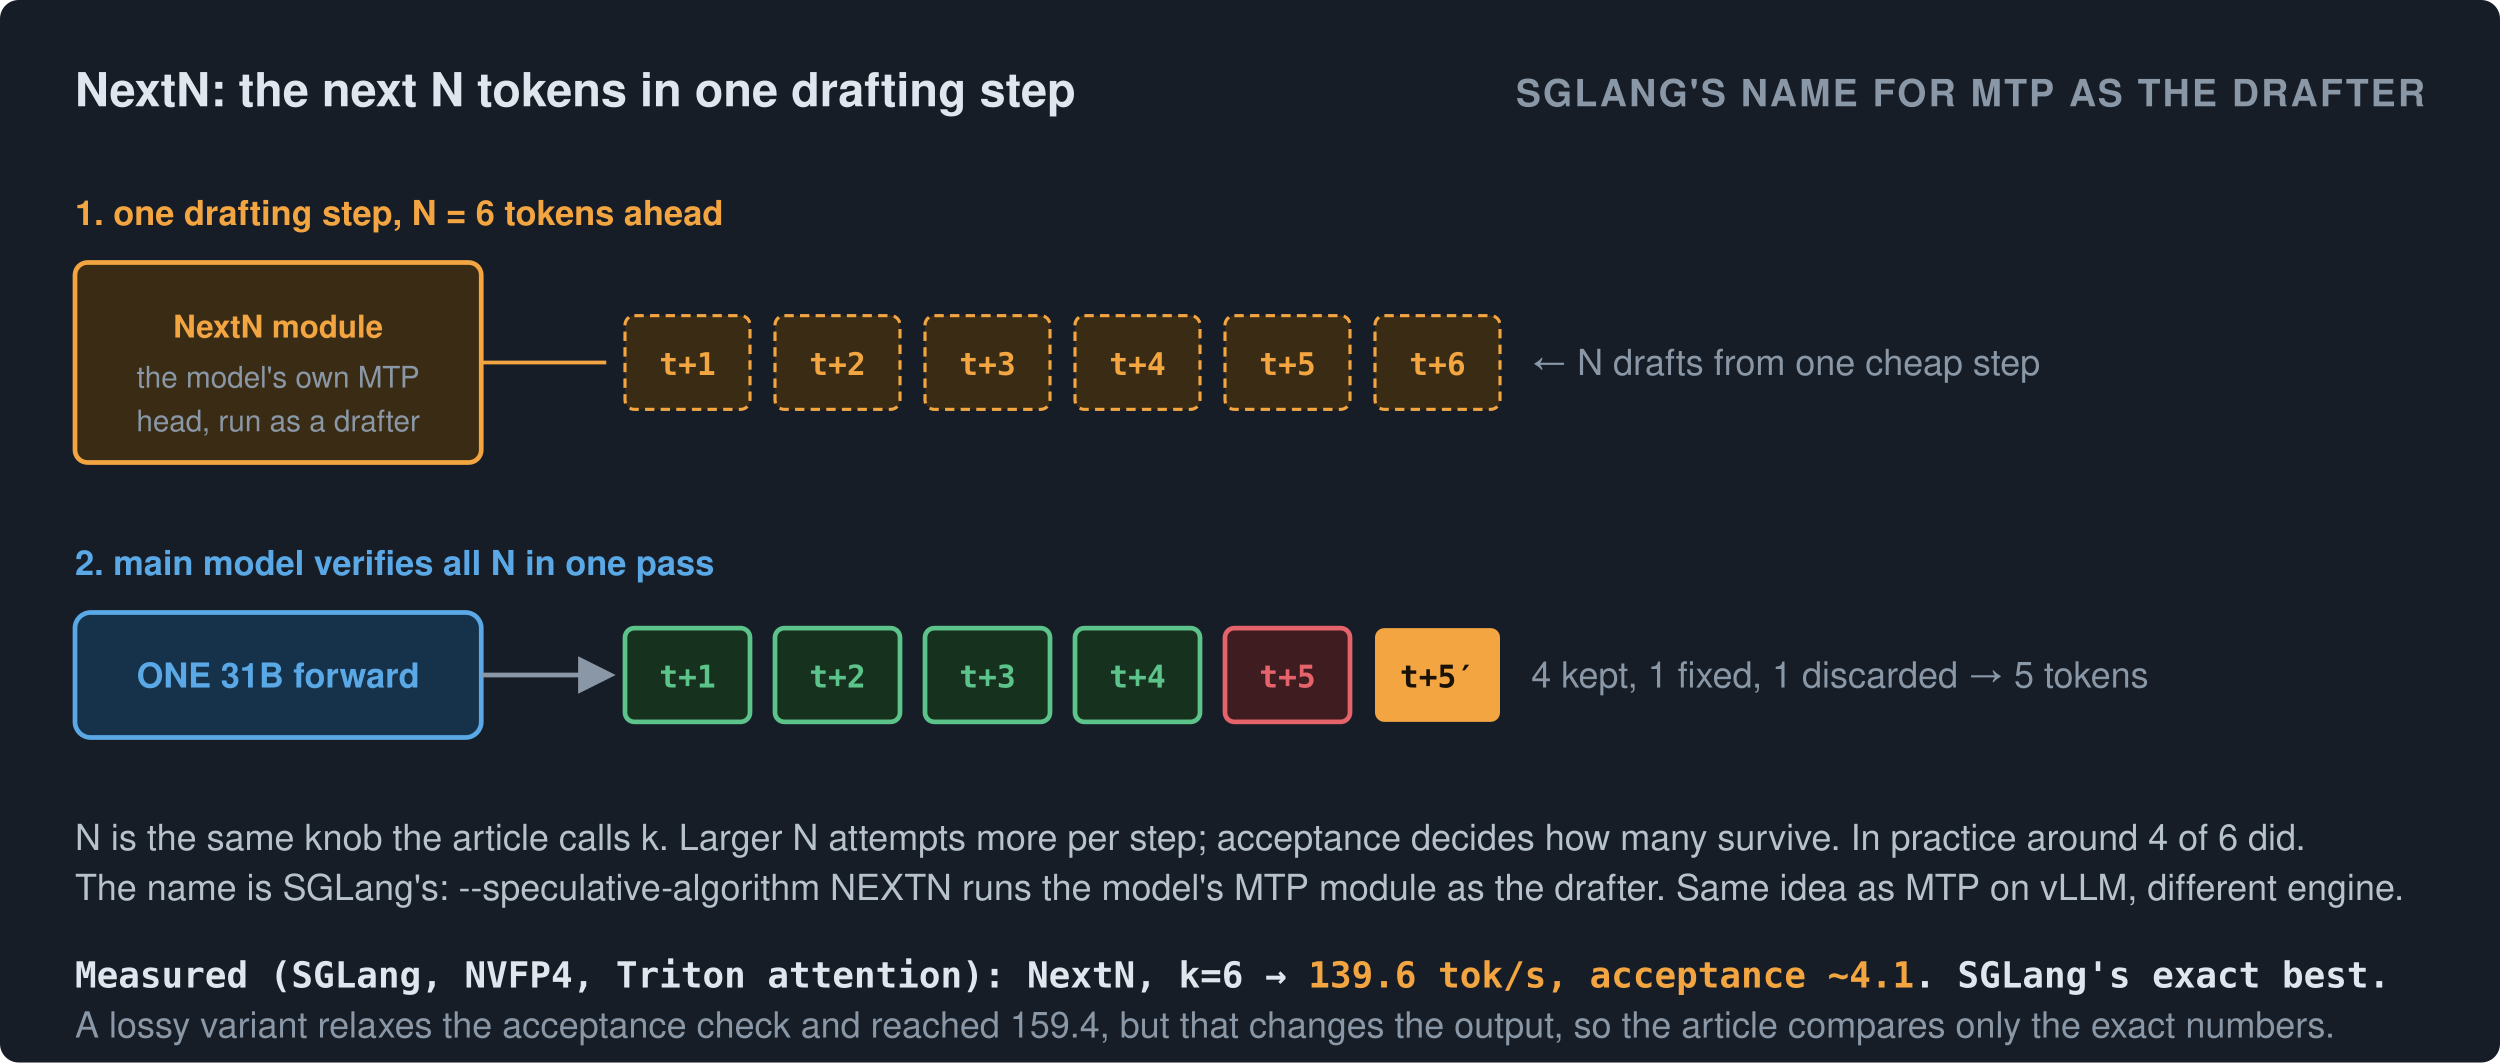
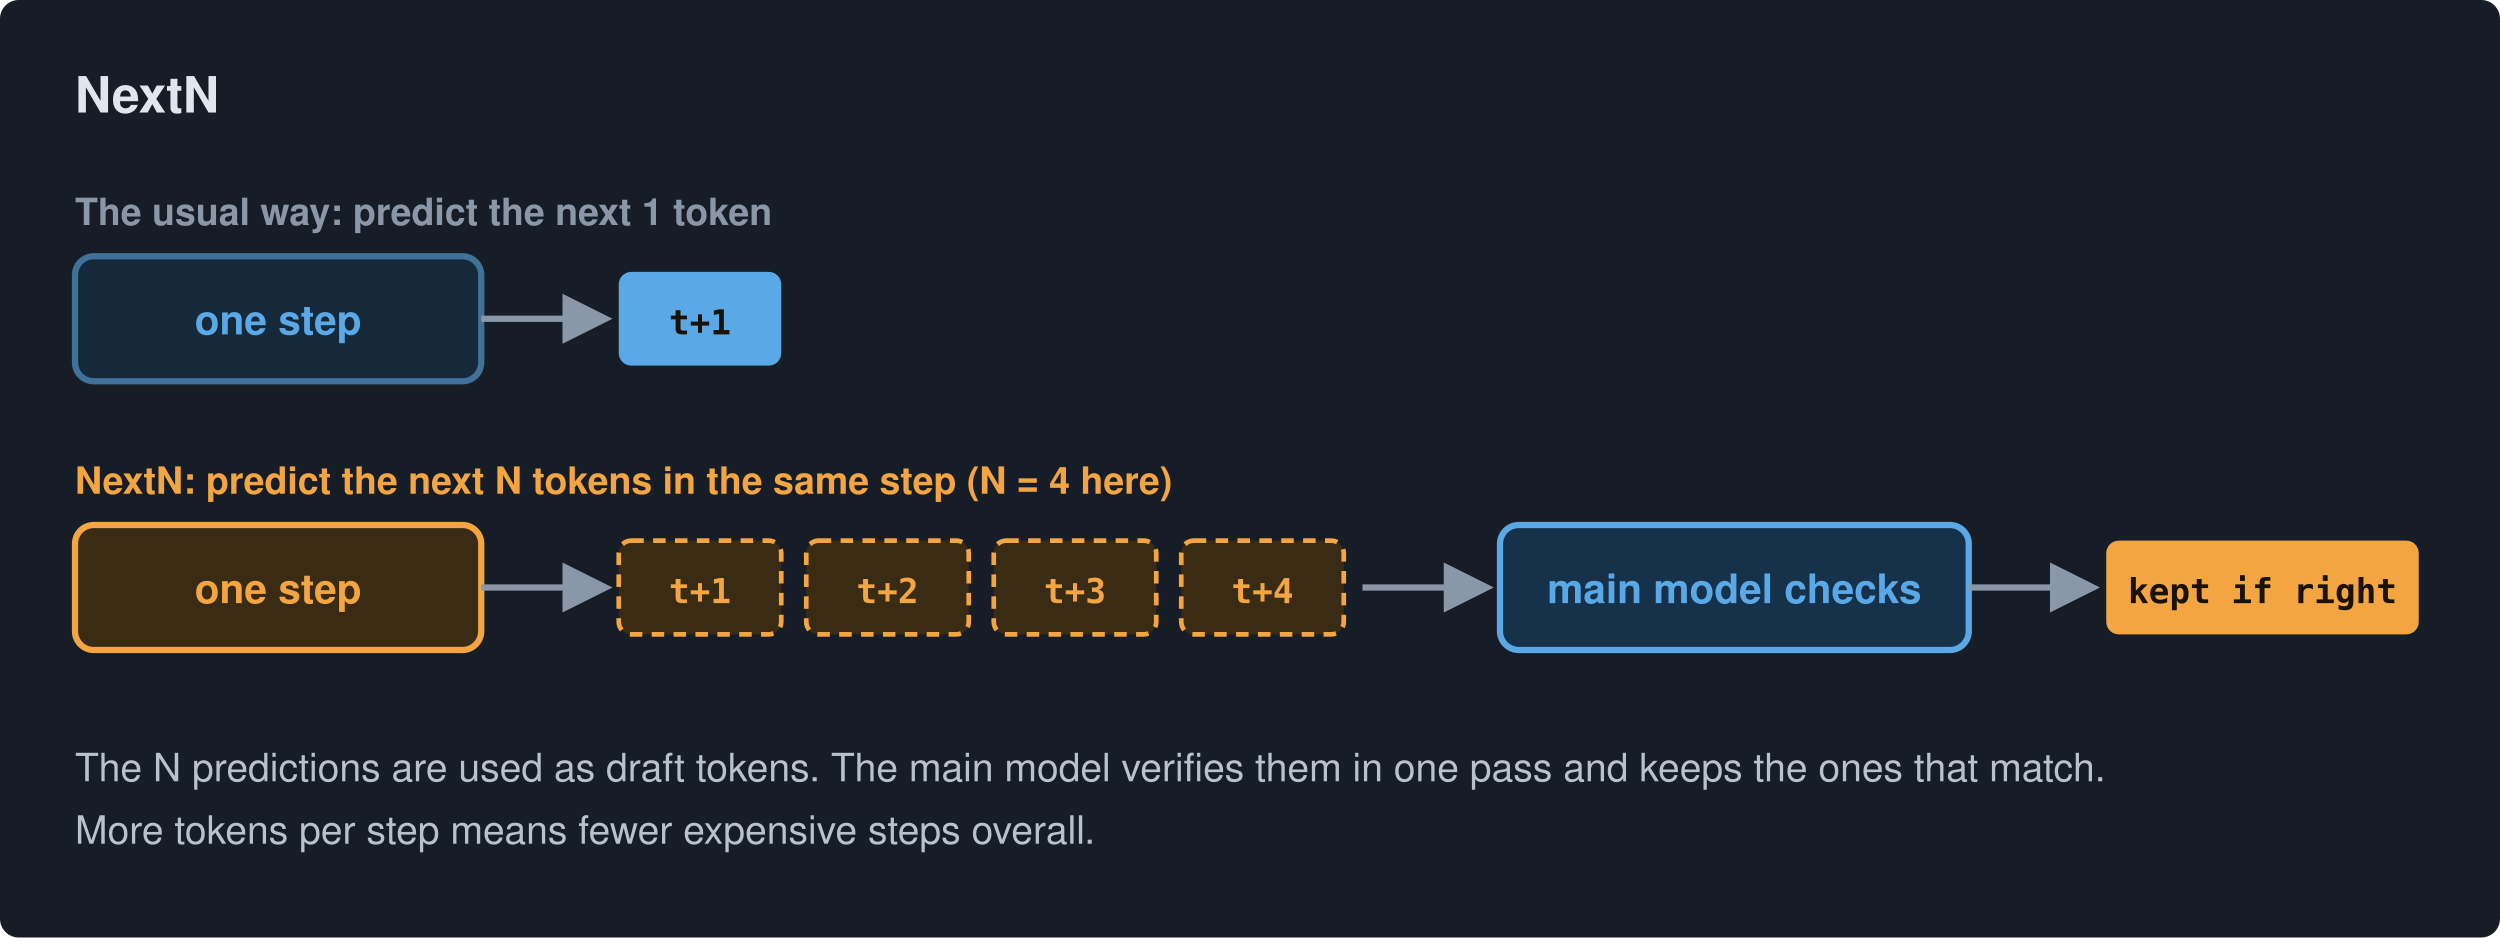
- <svg xmlns="http://www.w3.org/2000/svg" viewBox="0 0 800 340" width="800" height="340" role="img" aria-label="NextN: predict the next N tokens in one step and use them as drafts; SGLang's name for running the model's MTP module as the drafter">
+ <svg xmlns="http://www.w3.org/2000/svg" viewBox="0 0 800 300" width="800" height="300" role="img" aria-label="NextN: predict the next N tokens instead of one, then the main model verifies them">
  <style>
    .bg { fill: #161d26; }
-     .h  { font: 700 15px -apple-system, "Segoe UI", Helvetica, Arial, sans-serif; fill: #dfe6ee; }
-     .t  { font: 600 12px -apple-system, "Segoe UI", Helvetica, Arial, sans-serif; fill: #8a97a6; letter-spacing: .06em; }
-     .lab { font: 700 13px -apple-system, "Segoe UI", Helvetica, Arial, sans-serif; fill: #dfe6ee; }
-     .sub { font: 400 11.5px -apple-system, "Segoe UI", Helvetica, Arial, sans-serif; fill: #8a97a6; }
-     .big { fill: #16314a; stroke: #5aa9e6; stroke-width: 1.5; rx: 5; }
-     .bigl { font: 700 11px -apple-system, "Segoe UI", Helvetica, Arial, sans-serif; fill: #5aa9e6; text-anchor: middle; }
-     .bigs { font: 400 9.5px -apple-system, "Segoe UI", Helvetica, Arial, sans-serif; fill: #8a97a6; text-anchor: middle; }
-     .mod { fill: #3a2c14; stroke: #f2a541; stroke-width: 1.5; rx: 4; }
-     .modl { font: 700 10px -apple-system, "Segoe UI", Helvetica, Arial, sans-serif; fill: #f2a541; text-anchor: middle; }
-     .tok { rx: 3; } .guess { fill: #3a2c14; stroke: #f2a541; stroke-dasharray: 3 2; } .ok { fill: #17311f; stroke: #5cc48a; stroke-width: 1.5; } .bad { fill: #3f1c20; stroke: #e5646c; stroke-width: 1.5; } .out { fill: #f2a541; }
-     .tokl { font: 600 10px ui-monospace, Menlo, monospace; text-anchor: middle; } .guess + .tokl { fill: #f2a541; } .ok + .tokl { fill: #5cc48a; } .bad + .tokl { fill: #e5646c; } .out + .tokl { fill: #1a1207; }
-     .arrow { stroke: #8a97a6; stroke-width: 1.5; fill: none; marker-end: url(#ah); }
-     .fan { stroke: #f2a541; stroke-width: 1.2; fill: none; }
-     .key { font: 500 11.5px -apple-system, "Segoe UI", Helvetica, Arial, sans-serif; fill: #b7c2cd; }
-     .num { font: 700 11.5px ui-monospace, Menlo, monospace; fill: #dfe6ee; }
-     .step { font: 600 11px -apple-system, "Segoe UI", Helvetica, Arial, sans-serif; }
-     .f1 { animation: a .4s ease-out both .4s; } .f2 { animation: a .4s ease-out both .6s; } .f3 { animation: a .4s ease-out both .8s; } .f4 { animation: a .4s ease-out both 1.0s; } .f5 { animation: a .4s ease-out both 1.2s; } .f6 { animation: a .4s ease-out both 1.4s; }
-     .v { animation: a .5s ease-out both 2.2s; }
+     .h  { font: 700 16px -apple-system, "Segoe UI", Helvetica, Arial, sans-serif; fill: #dfe6ee; }
+     .box { rx: 6; stroke-width: 2; }
+     .main { fill: #16314a; stroke: #5aa9e6; }
+     .pred { fill: #3a2c14; stroke: #f2a541; }
+     .bl { font: 700 13px -apple-system, "Segoe UI", Helvetica, Arial, sans-serif; text-anchor: middle; }
+     .bs { font: 400 11px -apple-system, "Segoe UI", Helvetica, Arial, sans-serif; fill: #8a97a6; text-anchor: middle; }
+     .tok { rx: 4; } .one { fill: #5aa9e6; } .g { fill: #3a2c14; stroke: #f2a541; stroke-width: 1.5; stroke-dasharray: 4 3; } .ok { fill: #f2a541; }
+     .tl { font: 700 11px ui-monospace, Menlo, monospace; text-anchor: middle; } .one + .tl { fill: #1a1207; } .g + .tl { fill: #f2a541; } .ok + .tl { fill: #1a1207; }
+     .arrow { stroke: #8a97a6; stroke-width: 2; fill: none; marker-end: url(#ah); }
+     .step { font: 700 12px -apple-system, "Segoe UI", Helvetica, Arial, sans-serif; }
+     .cap { font: 400 12.5px -apple-system, "Segoe UI", Helvetica, Arial, sans-serif; fill: #b7c2cd; }
+     .f1 { animation: a .3s ease-out both .4s; } .f2 { animation: a .3s ease-out both .6s; } .f3 { animation: a .3s ease-out both .8s; } .f4 { animation: a .3s ease-out both 1.0s; }
+     .v { animation: a .5s ease-out both 1.8s; }
    @keyframes a { from { opacity: 0; } to { opacity: 1; } }
  </style>
  <defs>
    <marker id="ah" markerWidth="8" markerHeight="8" refX="6" refY="4" orient="auto">
      <path d="M0,0 L8,4 L0,8 z" fill="#8a97a6" />
    </marker>
  </defs>
-   <rect class="bg" width="800" height="340" rx="6" />
-   <text class="h" x="24" y="34">NextN: the next N tokens in one drafting step</text>
-   <text class="t" x="776" y="34" text-anchor="end">SGLANG'S NAME FOR MTP AS THE DRAFTER</text>
-   <text class="step" x="24" y="72" style="fill:#f2a541">1. one drafting step, N = 6 tokens ahead</text>
-   <rect class="mod" x="24" y="84" width="130" height="64" />
-   <text class="modl" x="89" y="108">NextN module</text>
-   <text class="bigs" x="89" y="124">the model's own MTP</text>
-   <text class="bigs" x="89" y="138">head, run as a drafter</text>
-   <g transform="translate(200,101)">
-     <path class="fan" d="M -46 15 H -6" />
+   <rect class="bg" width="800" height="300" rx="6" />
+   <text class="h" x="24" y="36">NextN</text>
+   <text class="step" x="24" y="72" style="fill:#8a97a6">The usual way: predict the next 1 token</text>
+   <rect class="box main" x="24" y="82" width="130" height="40" style="opacity:.6" />
+   <text class="bl" x="89" y="107" style="fill:#5aa9e6">one step</text>
+   <path class="arrow" d="M 154 102 H 192" />
+   <rect class="tok one" x="198" y="87" width="52" height="30" />
+   <text class="tl" x="224" y="107">t+1</text>
+   <text class="step" x="24" y="158" style="fill:#f2a541">NextN: predict the next N tokens in the same step (N = 4 here)</text>
+   <rect class="box pred" x="24" y="168" width="130" height="40" />
+   <text class="bl" x="89" y="193" style="fill:#f2a541">one step</text>
+   <path class="arrow" d="M 154 188 H 192" />
+   <g transform="translate(198,173)">
    <g class="f1">
-       <rect class="tok guess" x="0" y="0" width="40" height="30" />
-       <text class="tokl" x="20" y="19">t+1</text>
+       <rect class="tok g" x="0" y="0" width="52" height="30" />
+       <text class="tl" x="26" y="20">t+1</text>
    </g>
    <g class="f2">
-       <rect class="tok guess" x="48" y="0" width="40" height="30" />
-       <text class="tokl" x="68" y="19">t+2</text>
+       <rect class="tok g" x="60" y="0" width="52" height="30" />
+       <text class="tl" x="86" y="20">t+2</text>
    </g>
    <g class="f3">
-       <rect class="tok guess" x="96" y="0" width="40" height="30" />
-       <text class="tokl" x="116" y="19">t+3</text>
+       <rect class="tok g" x="120" y="0" width="52" height="30" />
+       <text class="tl" x="146" y="20">t+3</text>
    </g>
    <g class="f4">
-       <rect class="tok guess" x="144" y="0" width="40" height="30" />
-       <text class="tokl" x="164" y="19">t+4</text>
+       <rect class="tok g" x="180" y="0" width="52" height="30" />
+       <text class="tl" x="206" y="20">t+4</text>
    </g>
-     <g class="f5">
-       <rect class="tok guess" x="192" y="0" width="40" height="30" />
-       <text class="tokl" x="212" y="19">t+5</text>
-     </g>
-     <g class="f6">
-       <rect class="tok guess" x="240" y="0" width="40" height="30" />
-       <text class="tokl" x="260" y="19">t+6</text>
-     </g>
-     <text class="sub" x="290" y="19">← N drafts from one cheap step</text>
  </g>
-   <text class="step" x="24" y="184" style="fill:#5aa9e6">2. main model verifies all N in one pass</text>
-   <rect class="big" x="24" y="196" width="130" height="40" />
-   <text class="bigl" x="89" y="220">ONE 31B forward</text>
-   <g class="v" transform="translate(200,201)">
-     <path class="arrow" d="M -46 15 H -6" />
-     <rect class="tok ok" x="0" y="0" width="40" height="30" />
-     <text class="tokl" x="20" y="19">t+1</text>
-     <rect class="tok ok" x="48" y="0" width="40" height="30" />
-     <text class="tokl" x="68" y="19">t+2</text>
-     <rect class="tok ok" x="96" y="0" width="40" height="30" />
-     <text class="tokl" x="116" y="19">t+3</text>
-     <rect class="tok ok" x="144" y="0" width="40" height="30" />
-     <text class="tokl" x="164" y="19">t+4</text>
-     <rect class="tok bad" x="192" y="0" width="40" height="30" />
-     <text class="tokl" x="212" y="19">t+5</text>
-     <rect class="tok out" x="240" y="0" width="40" height="30" />
-     <text class="tokl" x="260" y="19">t+5′</text>
-     <text class="sub" x="290" y="19">4 kept, 1 fixed, 1 discarded → 5 tokens</text>
+   <g class="v">
+     <path class="arrow" d="M 436 188 H 474" />
+     <rect class="box main" x="480" y="168" width="150" height="40" />
+     <text class="bl" x="555" y="193" style="fill:#5aa9e6">main model checks</text>
+     <path class="arrow" d="M 630 188 H 668" />
+     <rect class="tok ok" x="674" y="173" width="100" height="30" />
+     <text class="tl" x="724" y="193">kept if right</text>
  </g>
-   <text class="key" x="24" y="272">N is the same knob the article calls k. Larger N attempts more per step; acceptance decides how many survive. In practice around 4 of 6 did.</text>
-   <text class="key" x="24" y="288">The name is SGLang's: --speculative-algorithm NEXTN runs the model's MTP module as the drafter. Same idea as MTP on vLLM, different engine.</text>
-   <text class="num" x="24" y="316">Measured (SGLang, NVFP4, Triton attention): NextN, k=6 → <tspan style="fill:#f2a541">139.6 tok/s, acceptance ~4.1</tspan>. SGLang's exact best.</text>
-   <text class="sub" x="24" y="332">A lossy variant relaxes the acceptance check and reached 159.4, but that changes the output, so the article compares only the exact numbers.</text>
+   <text class="cap" x="24" y="250">The N predictions are used as draft tokens. The main model verifies them in one pass and keeps the ones that match.</text>
+   <text class="cap" x="24" y="270">More tokens per step means fewer expensive steps overall.</text>
</svg>
